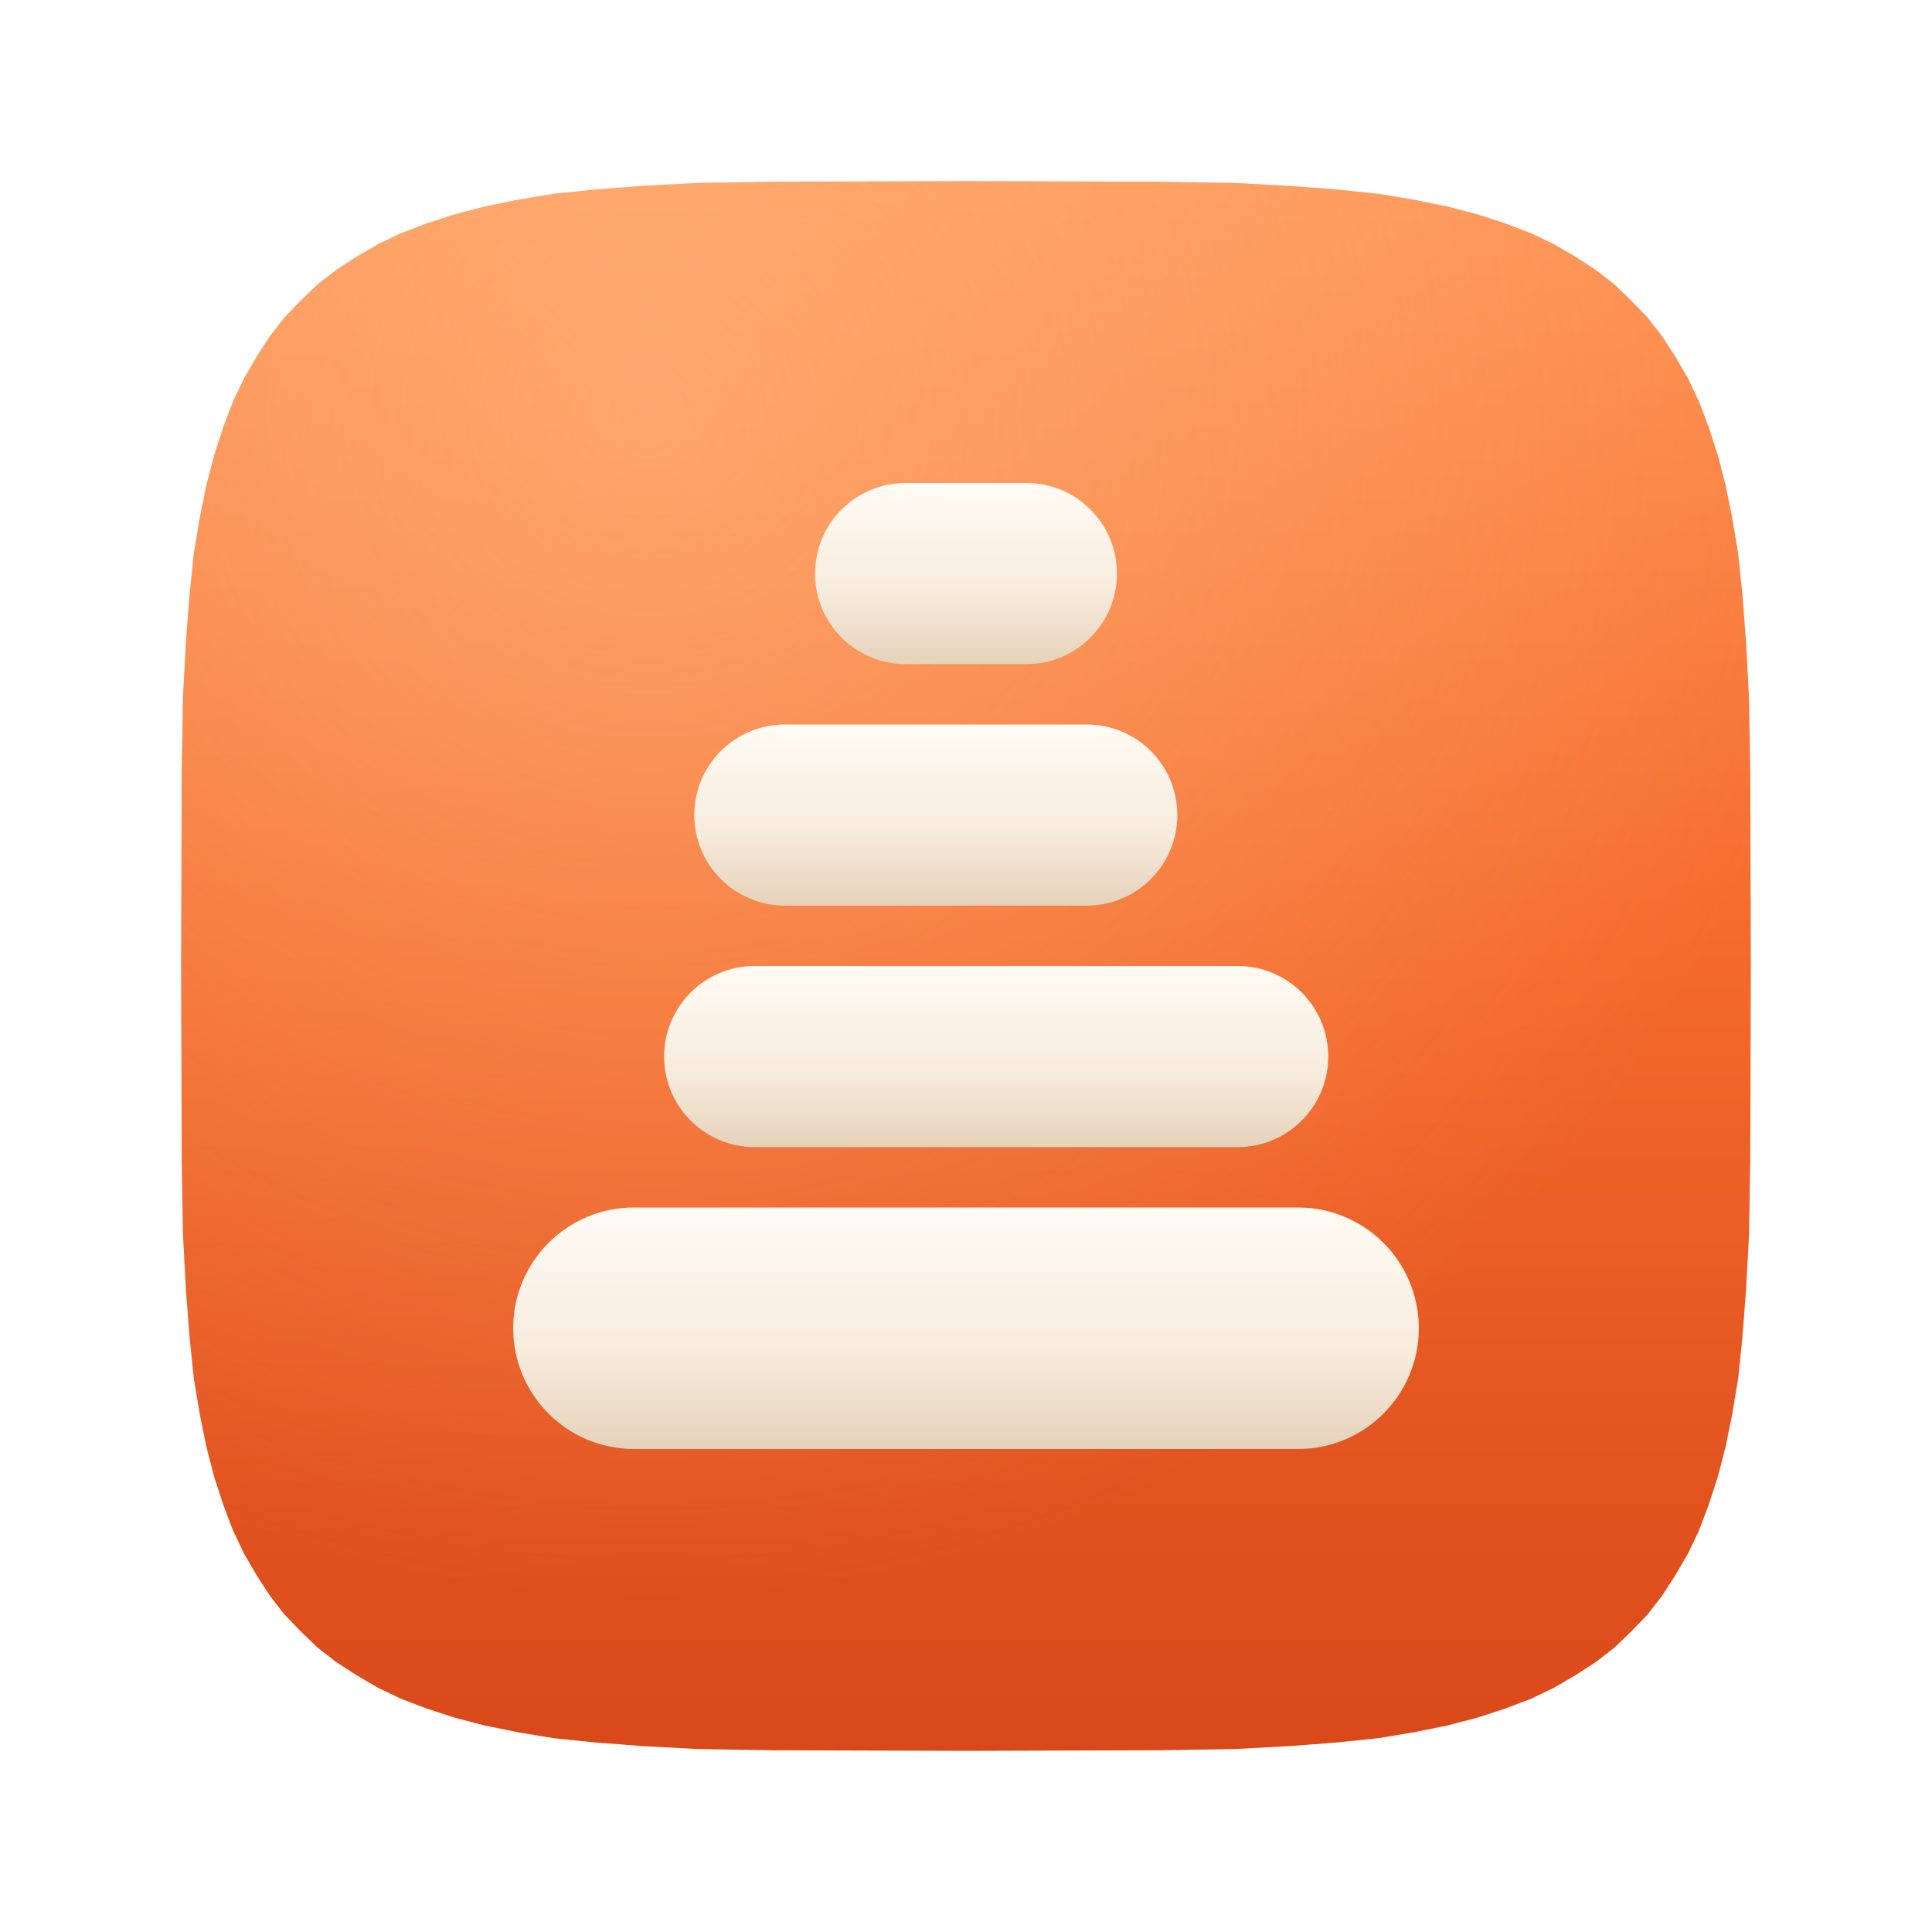
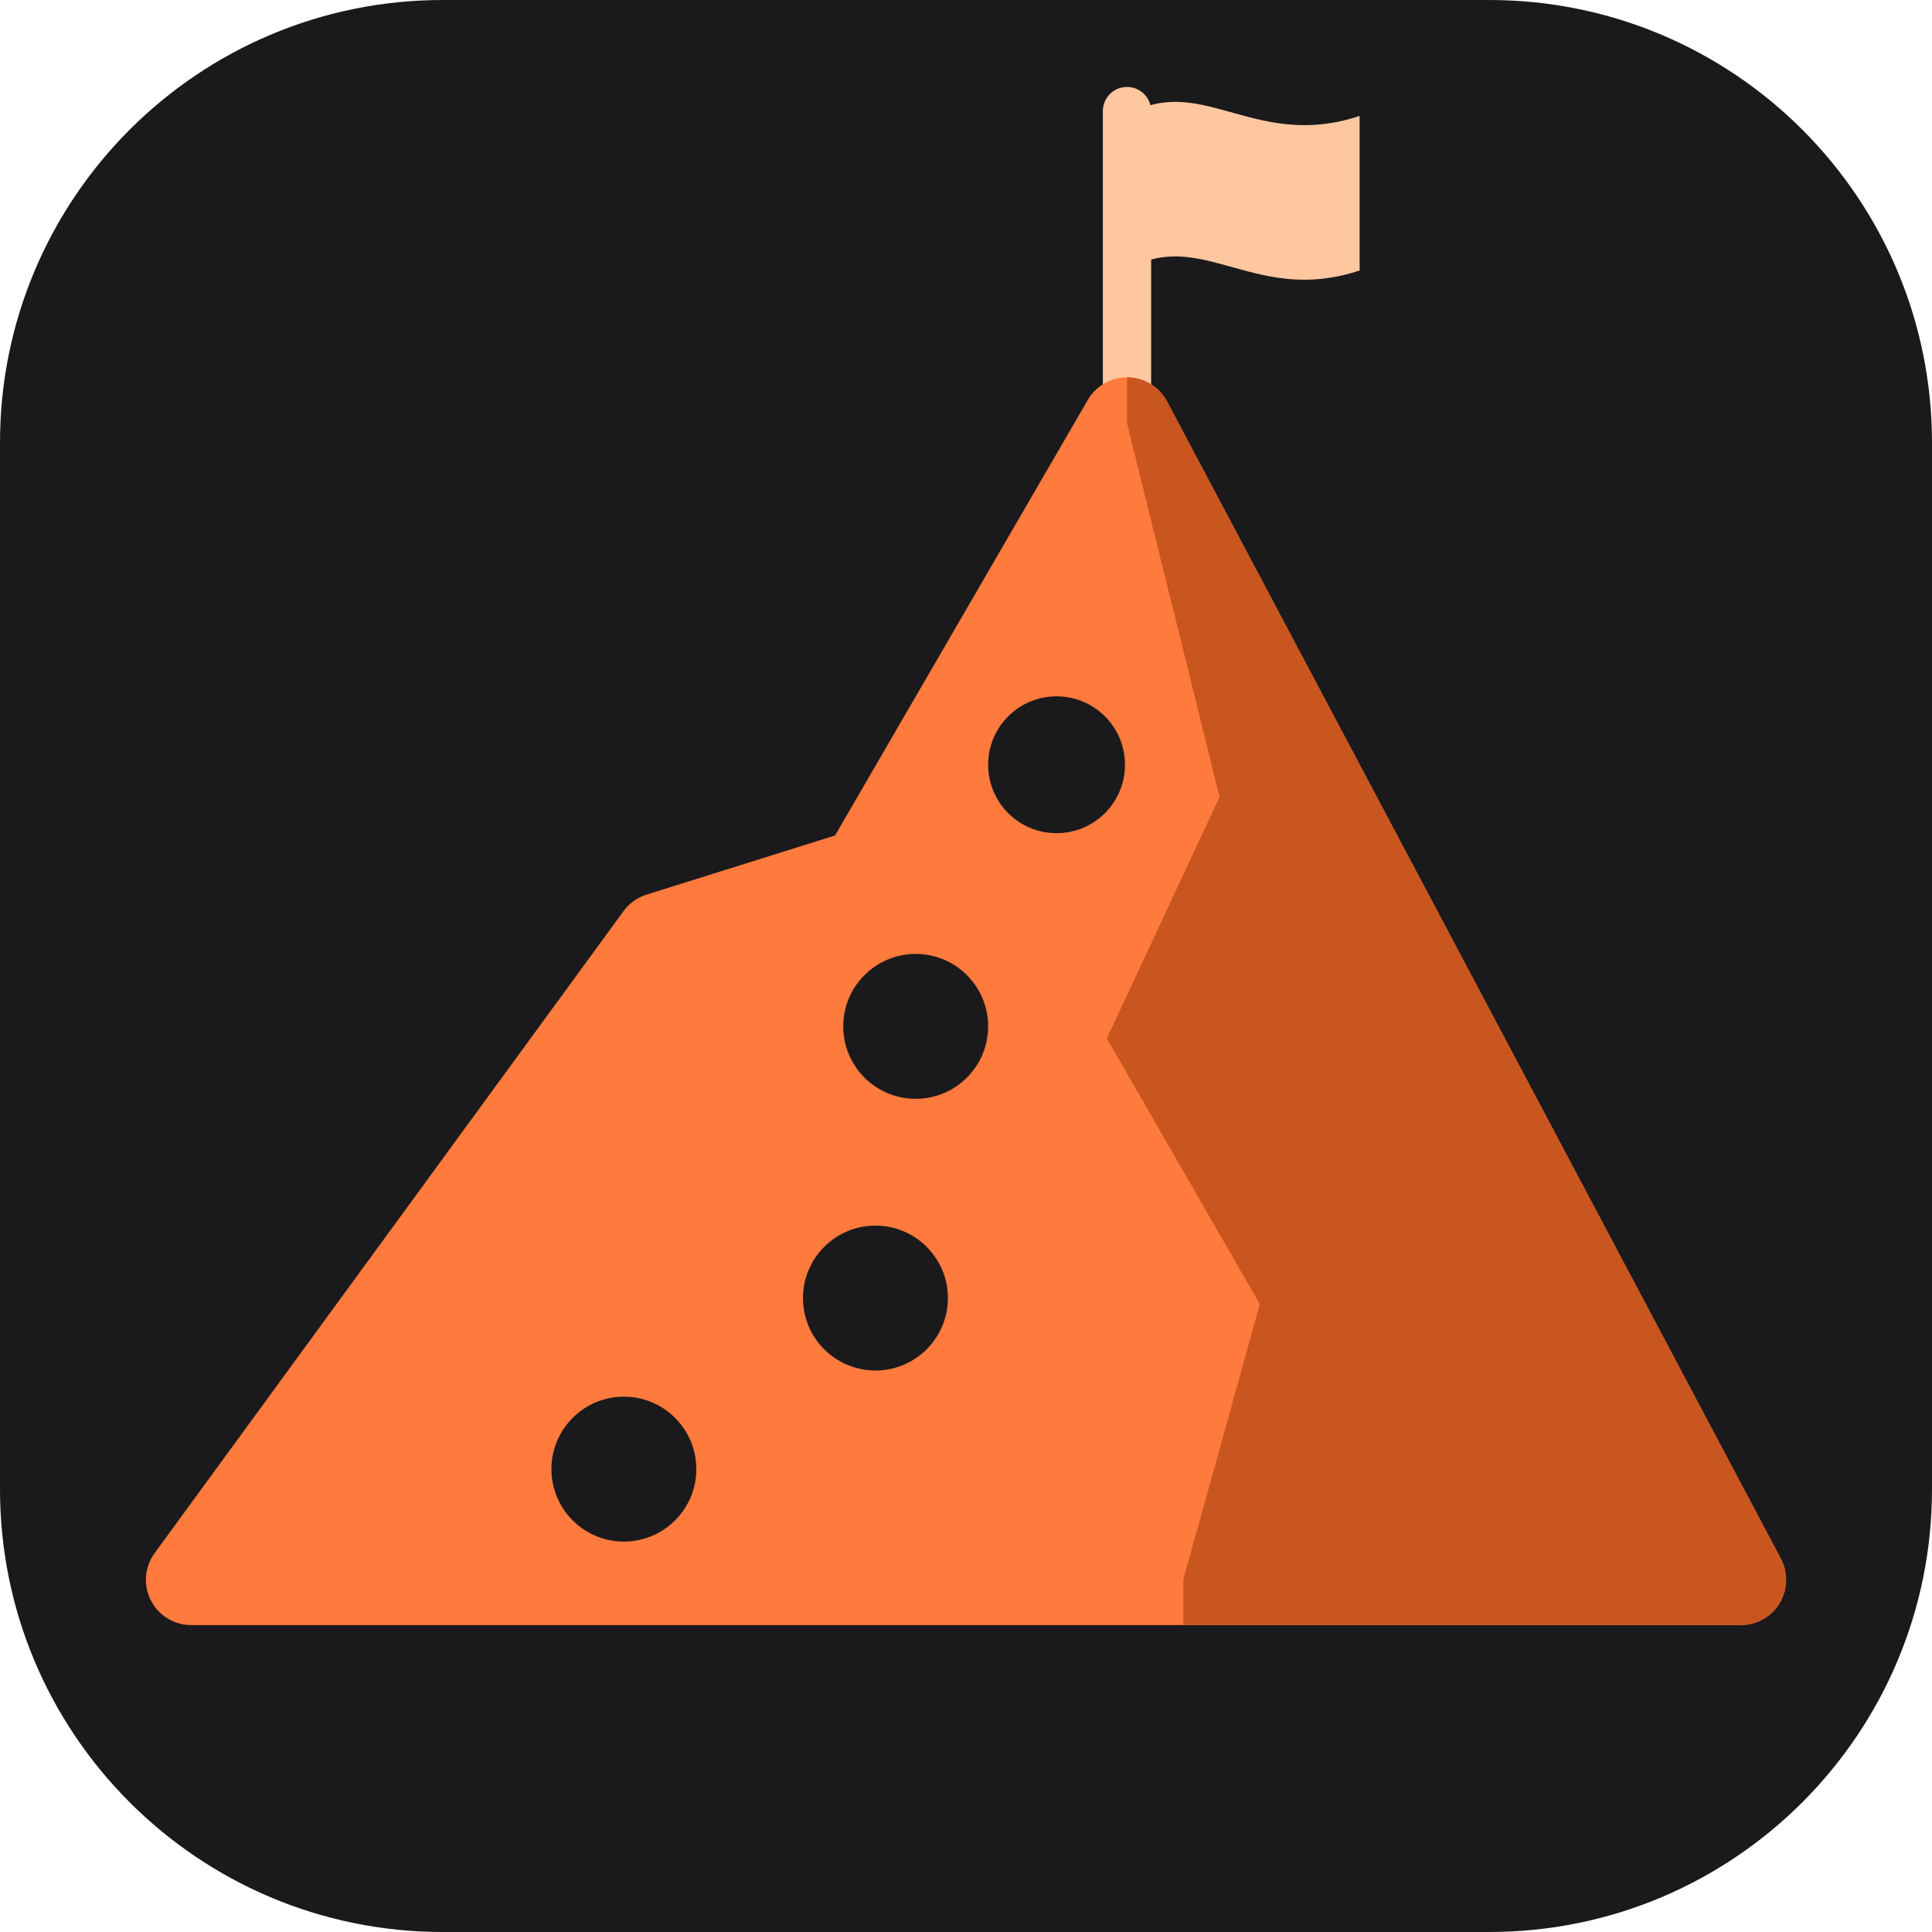
- <svg xmlns="http://www.w3.org/2000/svg" viewBox="0 0 32 32">
-   <defs>
-     <linearGradient id="ember" x1="0" y1="0" x2="0" y2="1">
-       <stop offset="0" stop-color="#FF9455" />
-       <stop offset="0.5" stop-color="#F4692B" />
-       <stop offset="1" stop-color="#D9481A" />
-     </linearGradient>
-     <radialGradient id="emberlight" cx="0.3" cy="0.15" r="0.75">
-       <stop offset="0" stop-color="#FFC08A" stop-opacity="0.55" />
-       <stop offset="1" stop-color="#FFC08A" stop-opacity="0" />
-     </radialGradient>
-     <linearGradient id="smallstone" x1="0" y1="0" x2="0" y2="1">
-       <stop offset="0" stop-color="#FFFBF4" />
-       <stop offset="0.6" stop-color="#F7EBDD" />
-       <stop offset="1" stop-color="#E6D2BA" />
-     </linearGradient>
-   </defs>
-   <path d="M29.00 16.00 L28.99 19.19 L28.97 20.44 L28.92 21.37 L28.86 22.15 L28.79 22.83 L28.69 23.43 L28.58 23.97 L28.45 24.47 L28.30 24.93 L28.14 25.35 L27.96 25.73 L27.75 26.09 L27.53 26.43 L27.29 26.74 L27.02 27.02 L26.74 27.29 L26.43 27.53 L26.09 27.75 L25.73 27.96 L25.35 28.14 L24.93 28.30 L24.47 28.45 L23.97 28.58 L23.43 28.69 L22.83 28.79 L22.15 28.86 L21.37 28.92 L20.44 28.97 L19.19 28.99 L16.00 29.00 L12.81 28.99 L11.56 28.97 L10.63 28.92 L9.85 28.86 L9.17 28.79 L8.57 28.69 L8.03 28.58 L7.53 28.45 L7.07 28.30 L6.65 28.14 L6.27 27.96 L5.91 27.75 L5.57 27.53 L5.26 27.29 L4.98 27.02 L4.71 26.74 L4.47 26.43 L4.25 26.09 L4.04 25.73 L3.86 25.35 L3.70 24.93 L3.55 24.47 L3.42 23.97 L3.31 23.43 L3.21 22.83 L3.14 22.15 L3.08 21.37 L3.03 20.44 L3.01 19.19 L3.00 16.00 L3.01 12.81 L3.03 11.56 L3.08 10.63 L3.14 9.85 L3.21 9.17 L3.31 8.57 L3.42 8.03 L3.55 7.53 L3.70 7.07 L3.86 6.65 L4.04 6.27 L4.25 5.91 L4.47 5.57 L4.71 5.26 L4.98 4.98 L5.26 4.71 L5.57 4.47 L5.91 4.25 L6.27 4.04 L6.65 3.86 L7.07 3.70 L7.53 3.55 L8.03 3.42 L8.57 3.31 L9.17 3.21 L9.85 3.14 L10.63 3.08 L11.56 3.03 L12.81 3.01 L16.00 3.00 L19.19 3.01 L20.44 3.03 L21.37 3.08 L22.15 3.14 L22.83 3.21 L23.43 3.31 L23.97 3.42 L24.47 3.55 L24.93 3.70 L25.35 3.86 L25.73 4.04 L26.09 4.25 L26.43 4.47 L26.74 4.71 L27.02 4.98 L27.29 5.26 L27.53 5.57 L27.75 5.91 L27.96 6.27 L28.14 6.65 L28.30 7.07 L28.45 7.53 L28.58 8.03 L28.69 8.57 L28.79 9.17 L28.86 9.85 L28.92 10.63 L28.97 11.56 L28.99 12.81Z" fill="url(#ember)" />
-   <path d="M29.00 16.00 L28.99 19.19 L28.97 20.44 L28.92 21.37 L28.86 22.15 L28.79 22.83 L28.69 23.43 L28.58 23.97 L28.45 24.47 L28.30 24.93 L28.14 25.35 L27.96 25.73 L27.75 26.09 L27.53 26.43 L27.29 26.74 L27.02 27.02 L26.74 27.29 L26.43 27.53 L26.09 27.75 L25.73 27.96 L25.35 28.14 L24.93 28.30 L24.47 28.45 L23.97 28.58 L23.43 28.69 L22.83 28.79 L22.15 28.86 L21.37 28.92 L20.44 28.97 L19.19 28.99 L16.00 29.00 L12.81 28.99 L11.56 28.97 L10.63 28.92 L9.85 28.86 L9.17 28.79 L8.57 28.69 L8.03 28.58 L7.53 28.45 L7.07 28.30 L6.65 28.14 L6.27 27.96 L5.91 27.75 L5.57 27.53 L5.26 27.29 L4.98 27.02 L4.71 26.74 L4.47 26.43 L4.25 26.09 L4.04 25.73 L3.86 25.35 L3.70 24.93 L3.55 24.47 L3.42 23.97 L3.31 23.43 L3.21 22.83 L3.14 22.15 L3.08 21.37 L3.03 20.44 L3.01 19.19 L3.00 16.00 L3.01 12.81 L3.03 11.56 L3.08 10.63 L3.14 9.85 L3.21 9.17 L3.31 8.57 L3.42 8.03 L3.55 7.53 L3.70 7.07 L3.86 6.65 L4.04 6.27 L4.25 5.91 L4.47 5.57 L4.71 5.26 L4.98 4.98 L5.26 4.71 L5.57 4.47 L5.91 4.25 L6.27 4.04 L6.65 3.86 L7.07 3.70 L7.53 3.55 L8.03 3.42 L8.57 3.31 L9.17 3.21 L9.85 3.14 L10.63 3.08 L11.56 3.03 L12.81 3.01 L16.00 3.00 L19.19 3.01 L20.44 3.03 L21.37 3.08 L22.15 3.14 L22.83 3.21 L23.43 3.31 L23.97 3.42 L24.47 3.55 L24.93 3.70 L25.35 3.86 L25.73 4.04 L26.09 4.25 L26.43 4.47 L26.74 4.71 L27.02 4.98 L27.29 5.26 L27.53 5.57 L27.75 5.91 L27.96 6.27 L28.14 6.65 L28.30 7.07 L28.45 7.53 L28.58 8.03 L28.69 8.57 L28.79 9.17 L28.86 9.85 L28.92 10.63 L28.97 11.56 L28.99 12.81Z" fill="url(#emberlight)" />
-   <rect x="8.5" y="20" width="15" height="4" rx="2.0" fill="url(#smallstone)" />
-   <rect x="11" y="16" width="11" height="3" rx="1.5" fill="url(#smallstone)" />
-   <rect x="11.5" y="12" width="8" height="3" rx="1.5" fill="url(#smallstone)" />
-   <rect x="13.5" y="8" width="5" height="3" rx="1.5" fill="url(#smallstone)" />
+ <svg xmlns="http://www.w3.org/2000/svg" viewBox="0 0 96 96">
+   <rect width="96" height="96" rx="22" fill="#1A1A1C" />
+   <path d="M56 24V5.52" stroke="#FFC7A0" stroke-width="2.4" stroke-linecap="round" />
+   <path d="M56.4 5.52 C59.88 3.84 62.52 7.44 67.56 5.76 V13.44 C62.52 15.12 59.88 11.52 56.4 13.2 Z" fill="#FFC7A0" />
+   <path d="M9.5 78.5 32.8 46.6 43 43.4 56 21 86.5 78.5Z" fill="#FF7A3D" stroke="#FF7A3D" stroke-width="4.5" stroke-linejoin="round" />
+   <clipPath id="r">
+     <path d="M56 4 L56 21 L60.6 39.6 L55 51.6 L62.6 64.8 L58.8 78.5 L58.8 96H100V4Z" />
+   </clipPath>
+   <g clip-path="url(#r)">
+     <path d="M9.5 78.5 32.8 46.6 43 43.4 56 21 86.5 78.5Z" fill="#C9551F" stroke="#C9551F" stroke-width="4.5" stroke-linejoin="round" />
+   </g>
+   <g fill="#1A1A1C">
+     <circle cx="31" cy="73" r="3.6" />
+     <circle cx="43.5" cy="64.5" r="3.6" />
+     <circle cx="45.5" cy="51" r="3.6" />
+     <circle cx="52.5" cy="38" r="3.4" />
+   </g>
</svg>
